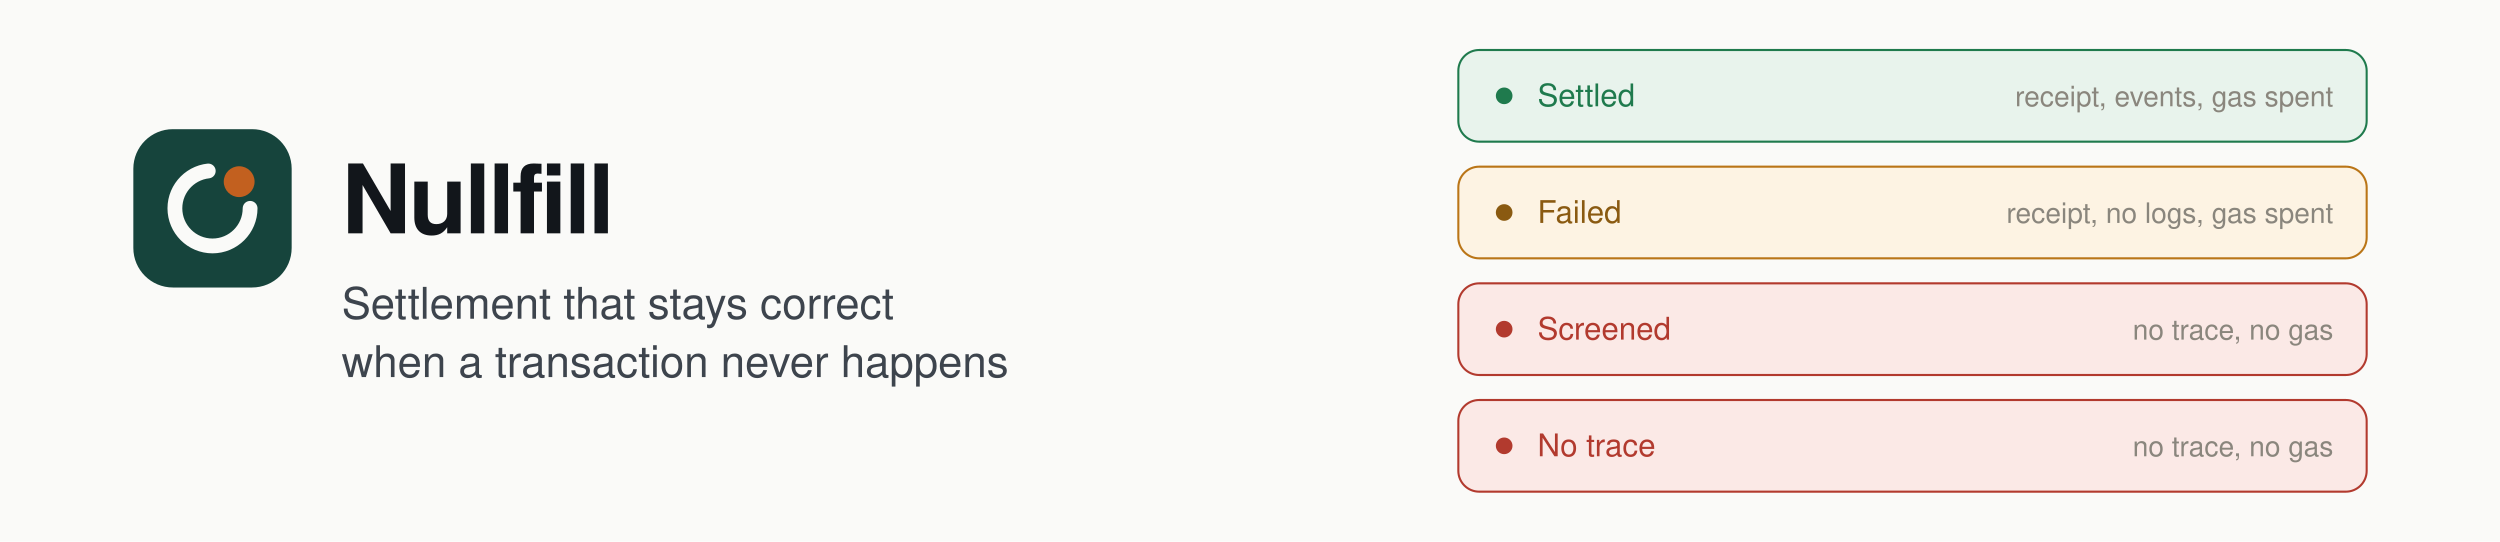
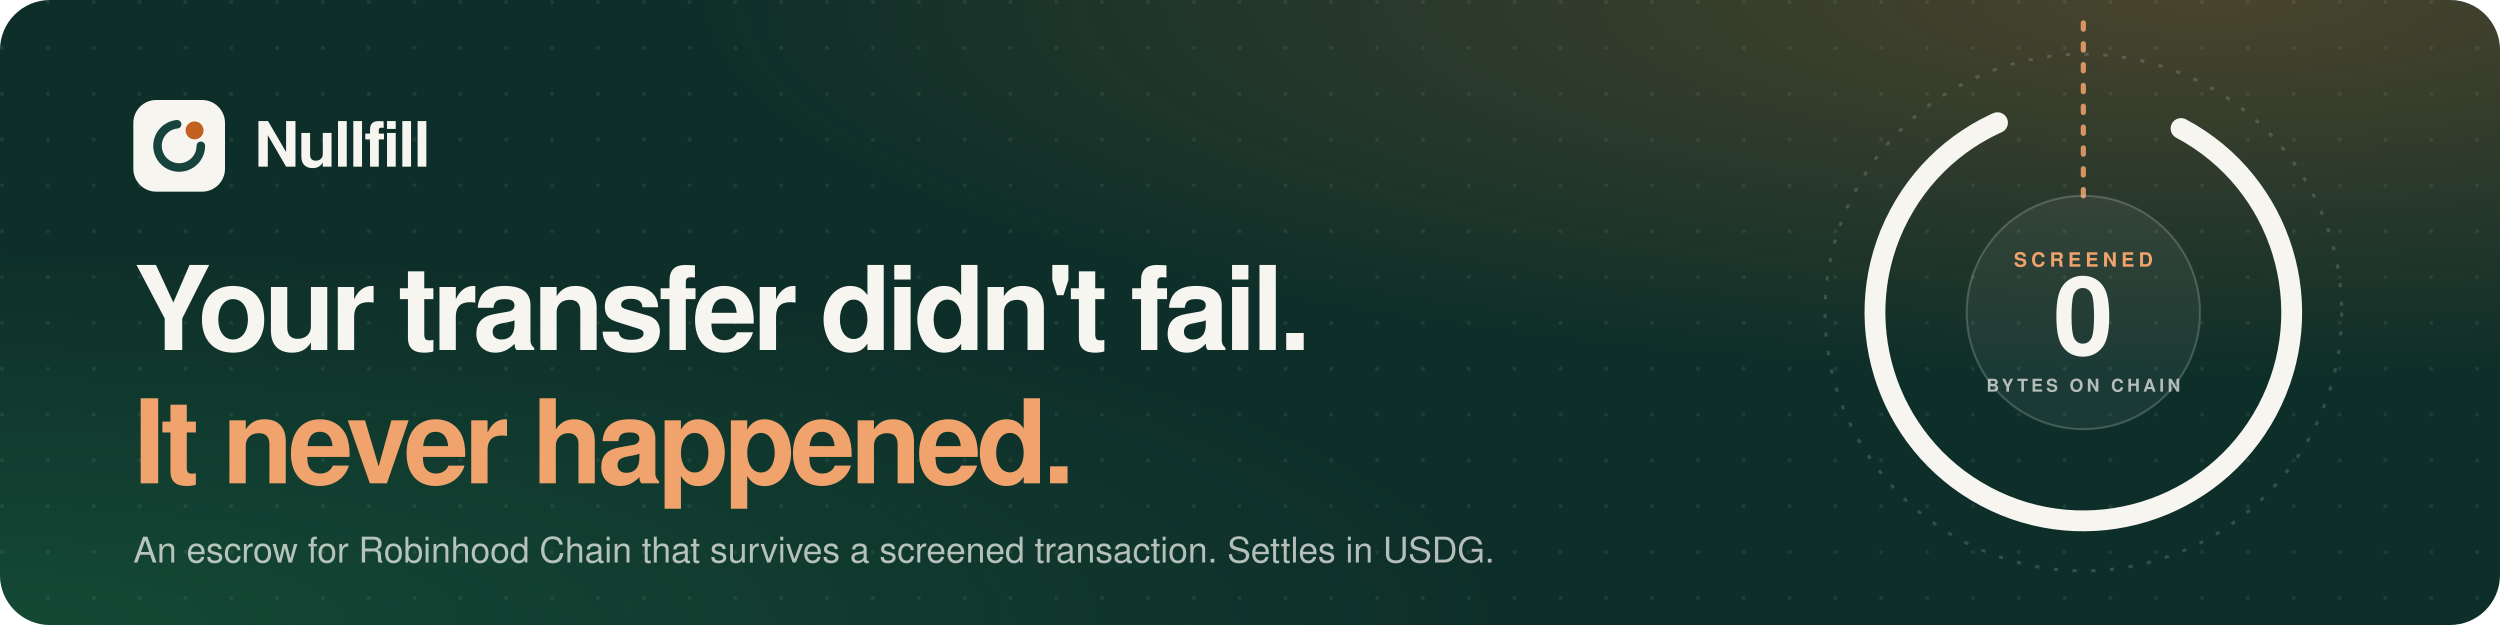
- <svg xmlns="http://www.w3.org/2000/svg" viewBox="0 0 1200 260" width="1200" height="260" role="img" aria-labelledby="banner-title banner-desc">
-   <style>
-     .bt  { font: 500 15px ui-sans-serif, -apple-system, "Segoe UI", Helvetica, Arial, sans-serif; }
-     .bd  { font: 400 13.5px ui-sans-serif, -apple-system, "Segoe UI", Helvetica, Arial, sans-serif; fill: #8A867D; }
-   </style>
-   <rect width="1200" height="260" fill="#FAFAF8" />
-   <g transform="translate(64,62)">
-     <rect width="76" height="76" rx="19" fill="#16443C" />
-     <circle cx="38" cy="38" r="18.05" fill="none" stroke="#FAFAF8" stroke-width="7.1" stroke-dasharray="83 30.4" stroke-linecap="round" />
-     <circle cx="50.8" cy="25.2" r="7.4" fill="#C2601F" />
+ <svg xmlns="http://www.w3.org/2000/svg" viewBox="0 0 1200 300" width="1200" height="300" role="img" aria-labelledby="banner-title banner-desc">
+   <defs>
+     <pattern id="dots" width="22" height="22" patternUnits="userSpaceOnUse">
+       <circle cx="1" cy="1" r="1" fill="#F6F5F0" fill-opacity="0.07" />
+     </pattern>
+     <radialGradient id="glowA" cx="88%" cy="0%" r="60%">
+       <stop offset="0%" stop-color="#E07A36" stop-opacity="0.28" />
+       <stop offset="100%" stop-color="#E07A36" stop-opacity="0" />
+     </radialGradient>
+     <radialGradient id="glowB" cx="0%" cy="100%" r="60%">
+       <stop offset="0%" stop-color="#1F7A4D" stop-opacity="0.35" />
+       <stop offset="100%" stop-color="#1F7A4D" stop-opacity="0" />
+     </radialGradient>
+   </defs>
+   <rect width="1200" height="300" rx="24" fill="#0E2F29" />
+   <rect width="1200" height="300" rx="24" fill="url(#glowA)" />
+   <rect width="1200" height="300" rx="24" fill="url(#glowB)" />
+   <rect width="1200" height="300" rx="24" fill="url(#dots)" />
+   <g transform="translate(64,48)">
+     <rect width="44" height="44" rx="11" fill="#F6F5F0" />
+     <circle cx="22" cy="22" r="10.4" fill="none" stroke="#16443C" stroke-width="4.1" stroke-dasharray="48 17.4" stroke-linecap="round" />
+     <circle cx="29.4" cy="14.6" r="4.3" fill="#C2601F" />
  </g>
-   <text x="164" y="112" font-family="ui-sans-serif, -apple-system, 'Segoe UI', Helvetica, Arial, sans-serif" font-size="46" font-weight="600" letter-spacing="-0.03em" fill="#12161B">Nullfill</text>
-   <text x="164" y="153" font-family="ui-sans-serif, -apple-system, 'Segoe UI', Helvetica, Arial, sans-serif" font-size="21" fill="#3D444D">Settlement that stays correct</text>
-   <text x="164" y="181" font-family="ui-sans-serif, -apple-system, 'Segoe UI', Helvetica, Arial, sans-serif" font-size="21" fill="#3D444D">when a transaction never happens</text>
-   <rect x="700" y="24" width="436" height="44" rx="10" fill="#E8F3EC" stroke="#1F7A4D" stroke-width="1" />
-   <circle cx="722" cy="46" r="4" fill="#1F7A4D" />
-   <text class="bt" x="738" y="51" fill="#1F7A4D">Settled</text>
-   <text class="bd" x="1120" y="51" text-anchor="end">receipt, events, gas spent</text>
-   <rect x="700" y="80" width="436" height="44" rx="10" fill="#FDF3E3" stroke="#BA7517" stroke-width="1" />
-   <circle cx="722" cy="102" r="4" fill="#8A5A11" />
-   <text class="bt" x="738" y="107" fill="#8A5A11">Failed</text>
-   <text class="bd" x="1120" y="107" text-anchor="end">receipt, no logs, gas spent</text>
-   <rect x="700" y="136" width="436" height="44" rx="10" fill="#FBE9E6" stroke="#B23A2E" stroke-width="1" />
-   <circle cx="722" cy="158" r="4" fill="#B23A2E" />
-   <text class="bt" x="738" y="163" fill="#B23A2E">Screened</text>
-   <text class="bd" x="1120" y="163" text-anchor="end">no trace, no gas</text>
-   <rect x="700" y="192" width="436" height="44" rx="10" fill="#FBE9E6" stroke="#B23A2E" stroke-width="1" />
-   <circle cx="722" cy="214" r="4" fill="#B23A2E" />
-   <text class="bt" x="738" y="219" fill="#B23A2E">No trace</text>
-   <text class="bd" x="1120" y="219" text-anchor="end">no trace, no gas</text>
+   <text x="122" y="80" font-family="ui-sans-serif, -apple-system, 'Segoe UI', Helvetica, Arial, sans-serif" font-size="30" font-weight="700" letter-spacing="-1" fill="#F6F5F0">Nullfill</text>
+   <text x="64" y="168" font-family="ui-sans-serif, -apple-system, 'Segoe UI', Helvetica, Arial, sans-serif" font-size="56" font-weight="700" letter-spacing="-2.4" fill="#F6F5F0">Your transfer didn't fail.</text>
+   <text x="64" y="232" font-family="ui-sans-serif, -apple-system, 'Segoe UI', Helvetica, Arial, sans-serif" font-size="56" font-weight="700" letter-spacing="-2.4" fill="#F0A36C">It never happened.</text>
+   <text x="64" y="270" font-family="ui-sans-serif, -apple-system, 'Segoe UI', Helvetica, Arial, sans-serif" font-size="17" fill="#F6F5F0" fill-opacity="0.72">An escrow for Robinhood Chain that survives a screened transaction. Settles in USDG.</text>
+   <g transform="translate(1000,150)">
+     <circle r="124" fill="none" stroke="#F6F5F0" stroke-opacity="0.16" stroke-width="1.5" stroke-dasharray="2 7" />
+     <circle r="100" fill="none" stroke="#F6F5F0" stroke-width="10" stroke-linecap="round" stroke-dasharray="537 91.3" transform="rotate(-62)" />
+     <line x1="0" y1="-56" x2="0" y2="-140" stroke="#F0A36C" stroke-width="2.5" stroke-linecap="round" stroke-dasharray="3 7" opacity="0.85" />
+     <circle r="56" fill="#F6F5F0" fill-opacity="0.06" stroke="#F6F5F0" stroke-opacity="0.2" />
+     <text y="-22" text-anchor="middle" font-family="ui-sans-serif, -apple-system, 'Segoe UI', Helvetica, Arial, sans-serif" font-size="9.5" font-weight="700" letter-spacing="2" fill="#F0A36C">SCREENED</text>
+     <text y="20" text-anchor="middle" font-family="ui-sans-serif, -apple-system, 'Segoe UI', Helvetica, Arial, sans-serif" font-size="52" font-weight="700" letter-spacing="-2" fill="#F6F5F0">0</text>
+     <text y="38" text-anchor="middle" font-family="ui-sans-serif, -apple-system, 'Segoe UI', Helvetica, Arial, sans-serif" font-size="8.5" font-weight="700" letter-spacing="1.6" fill="#F6F5F0" fill-opacity="0.7">BYTES ON CHAIN</text>
+   </g>
</svg>
